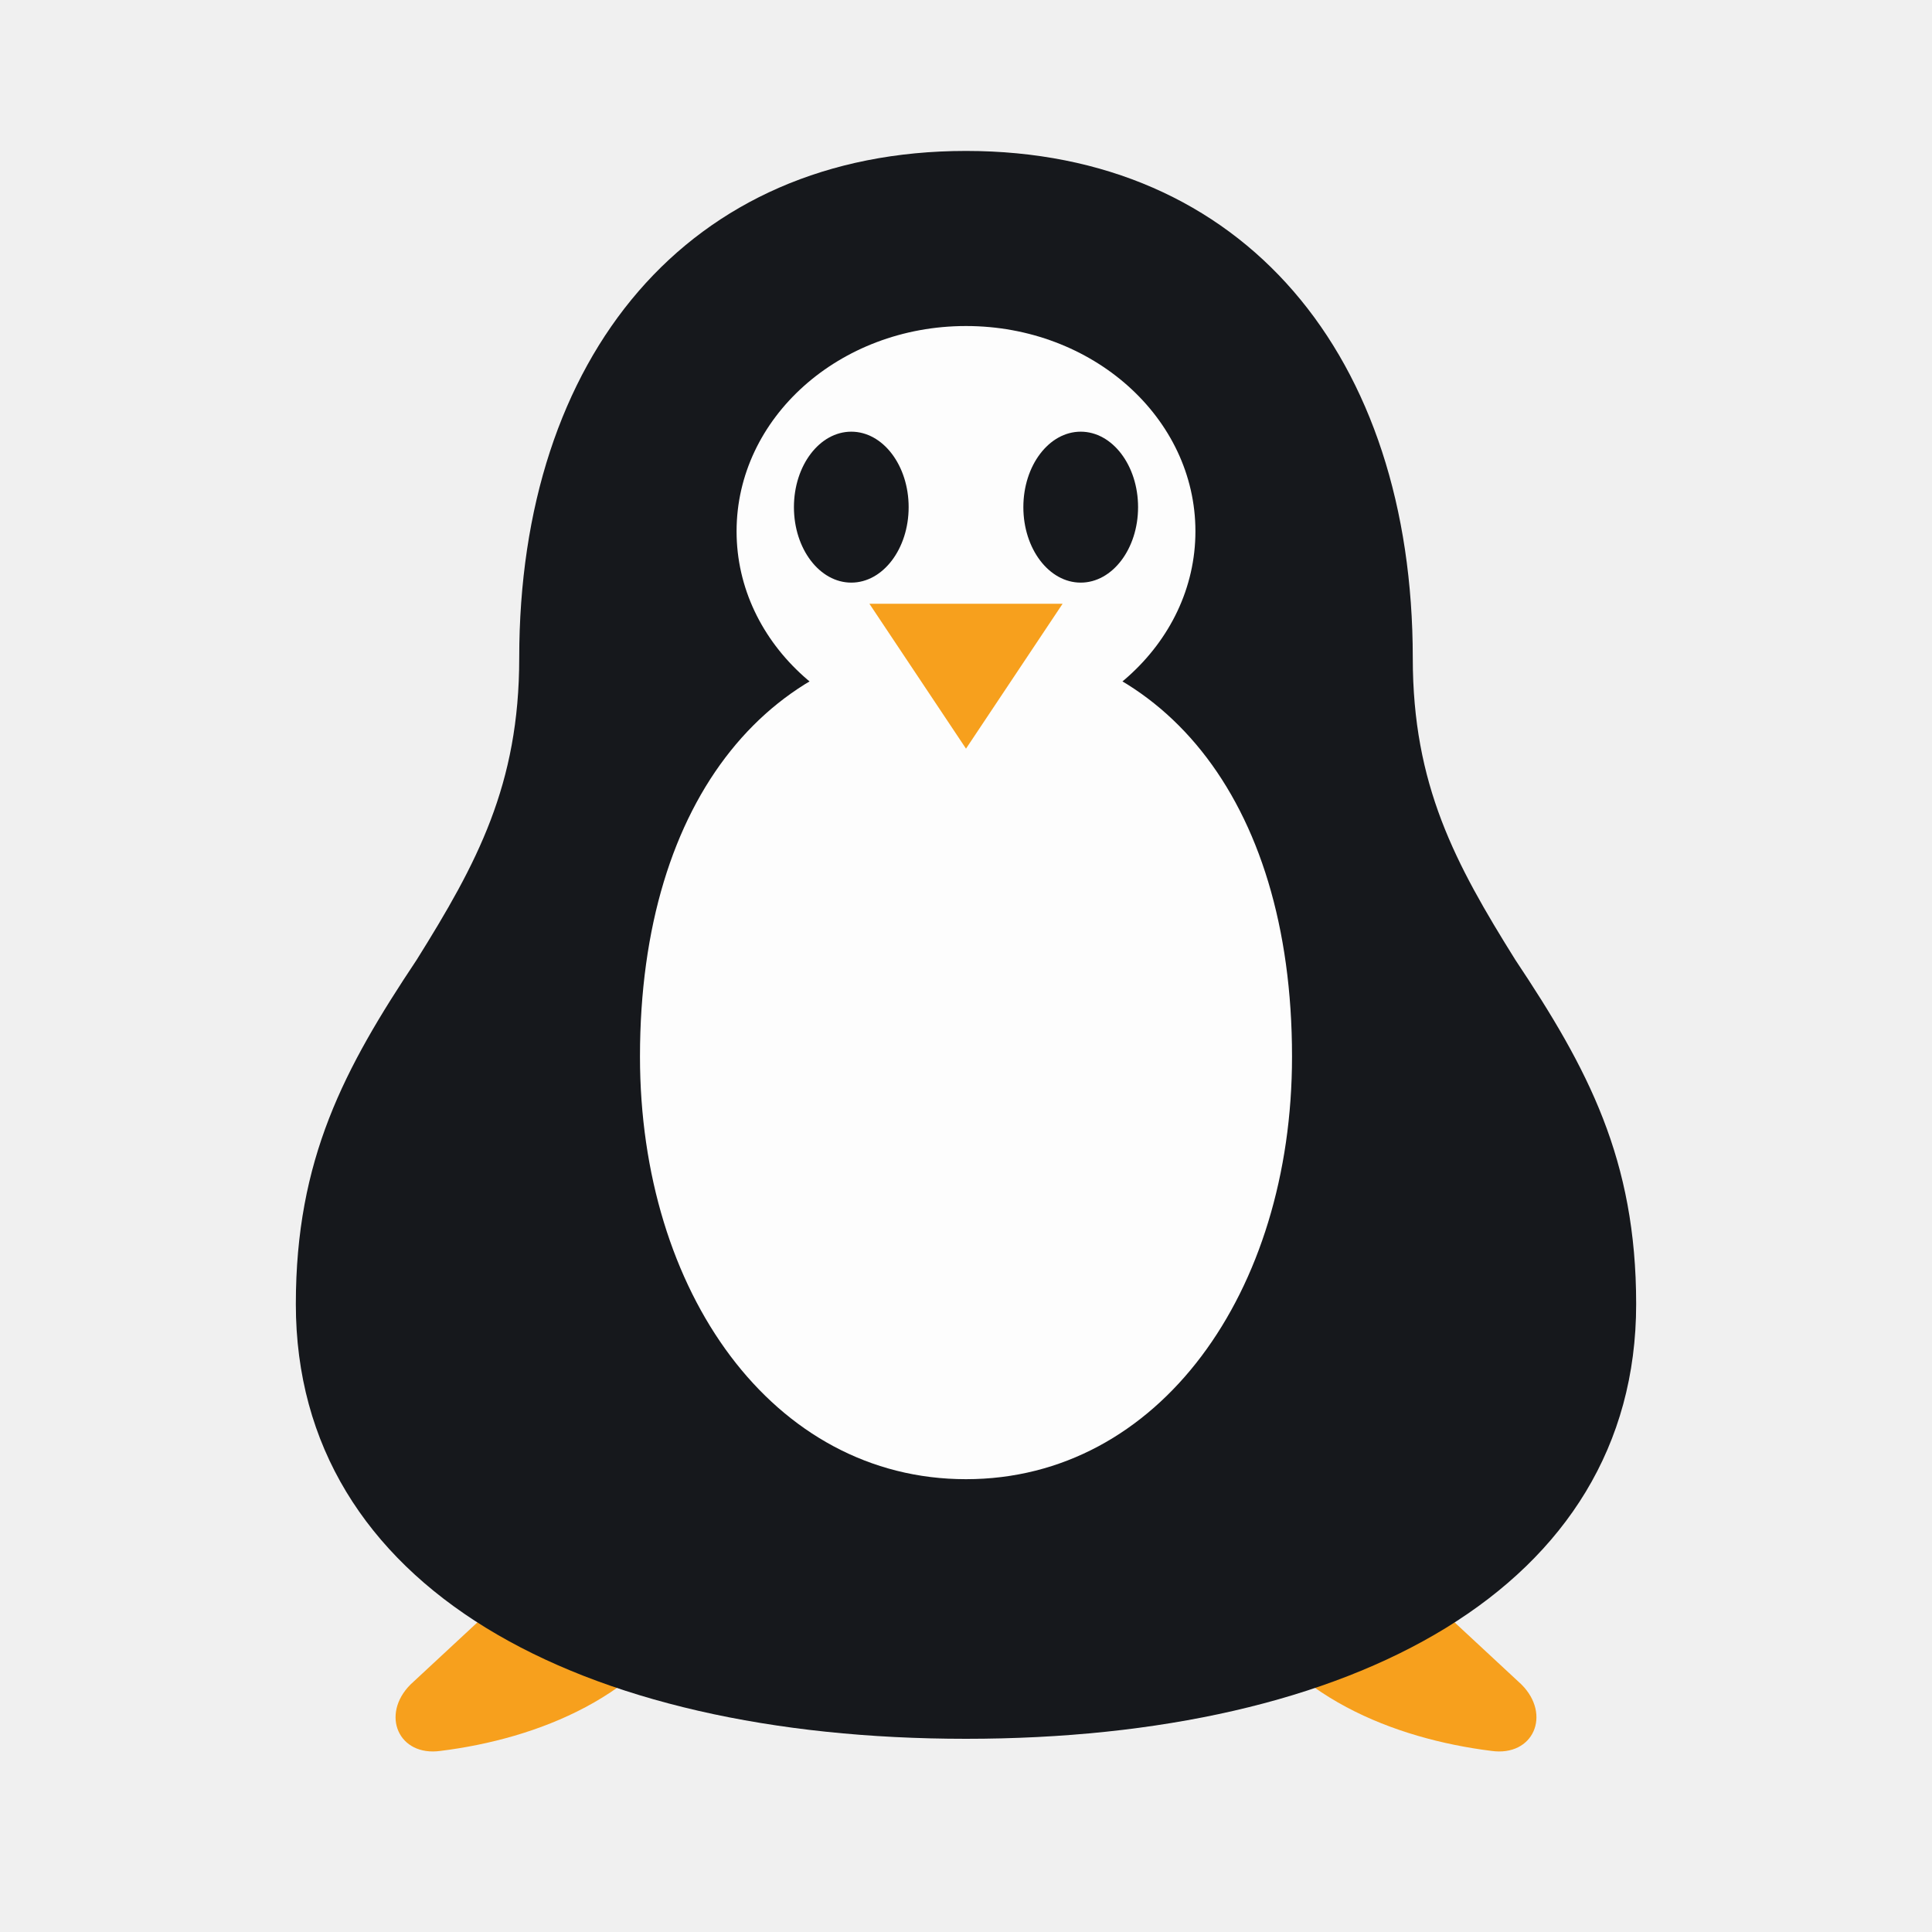
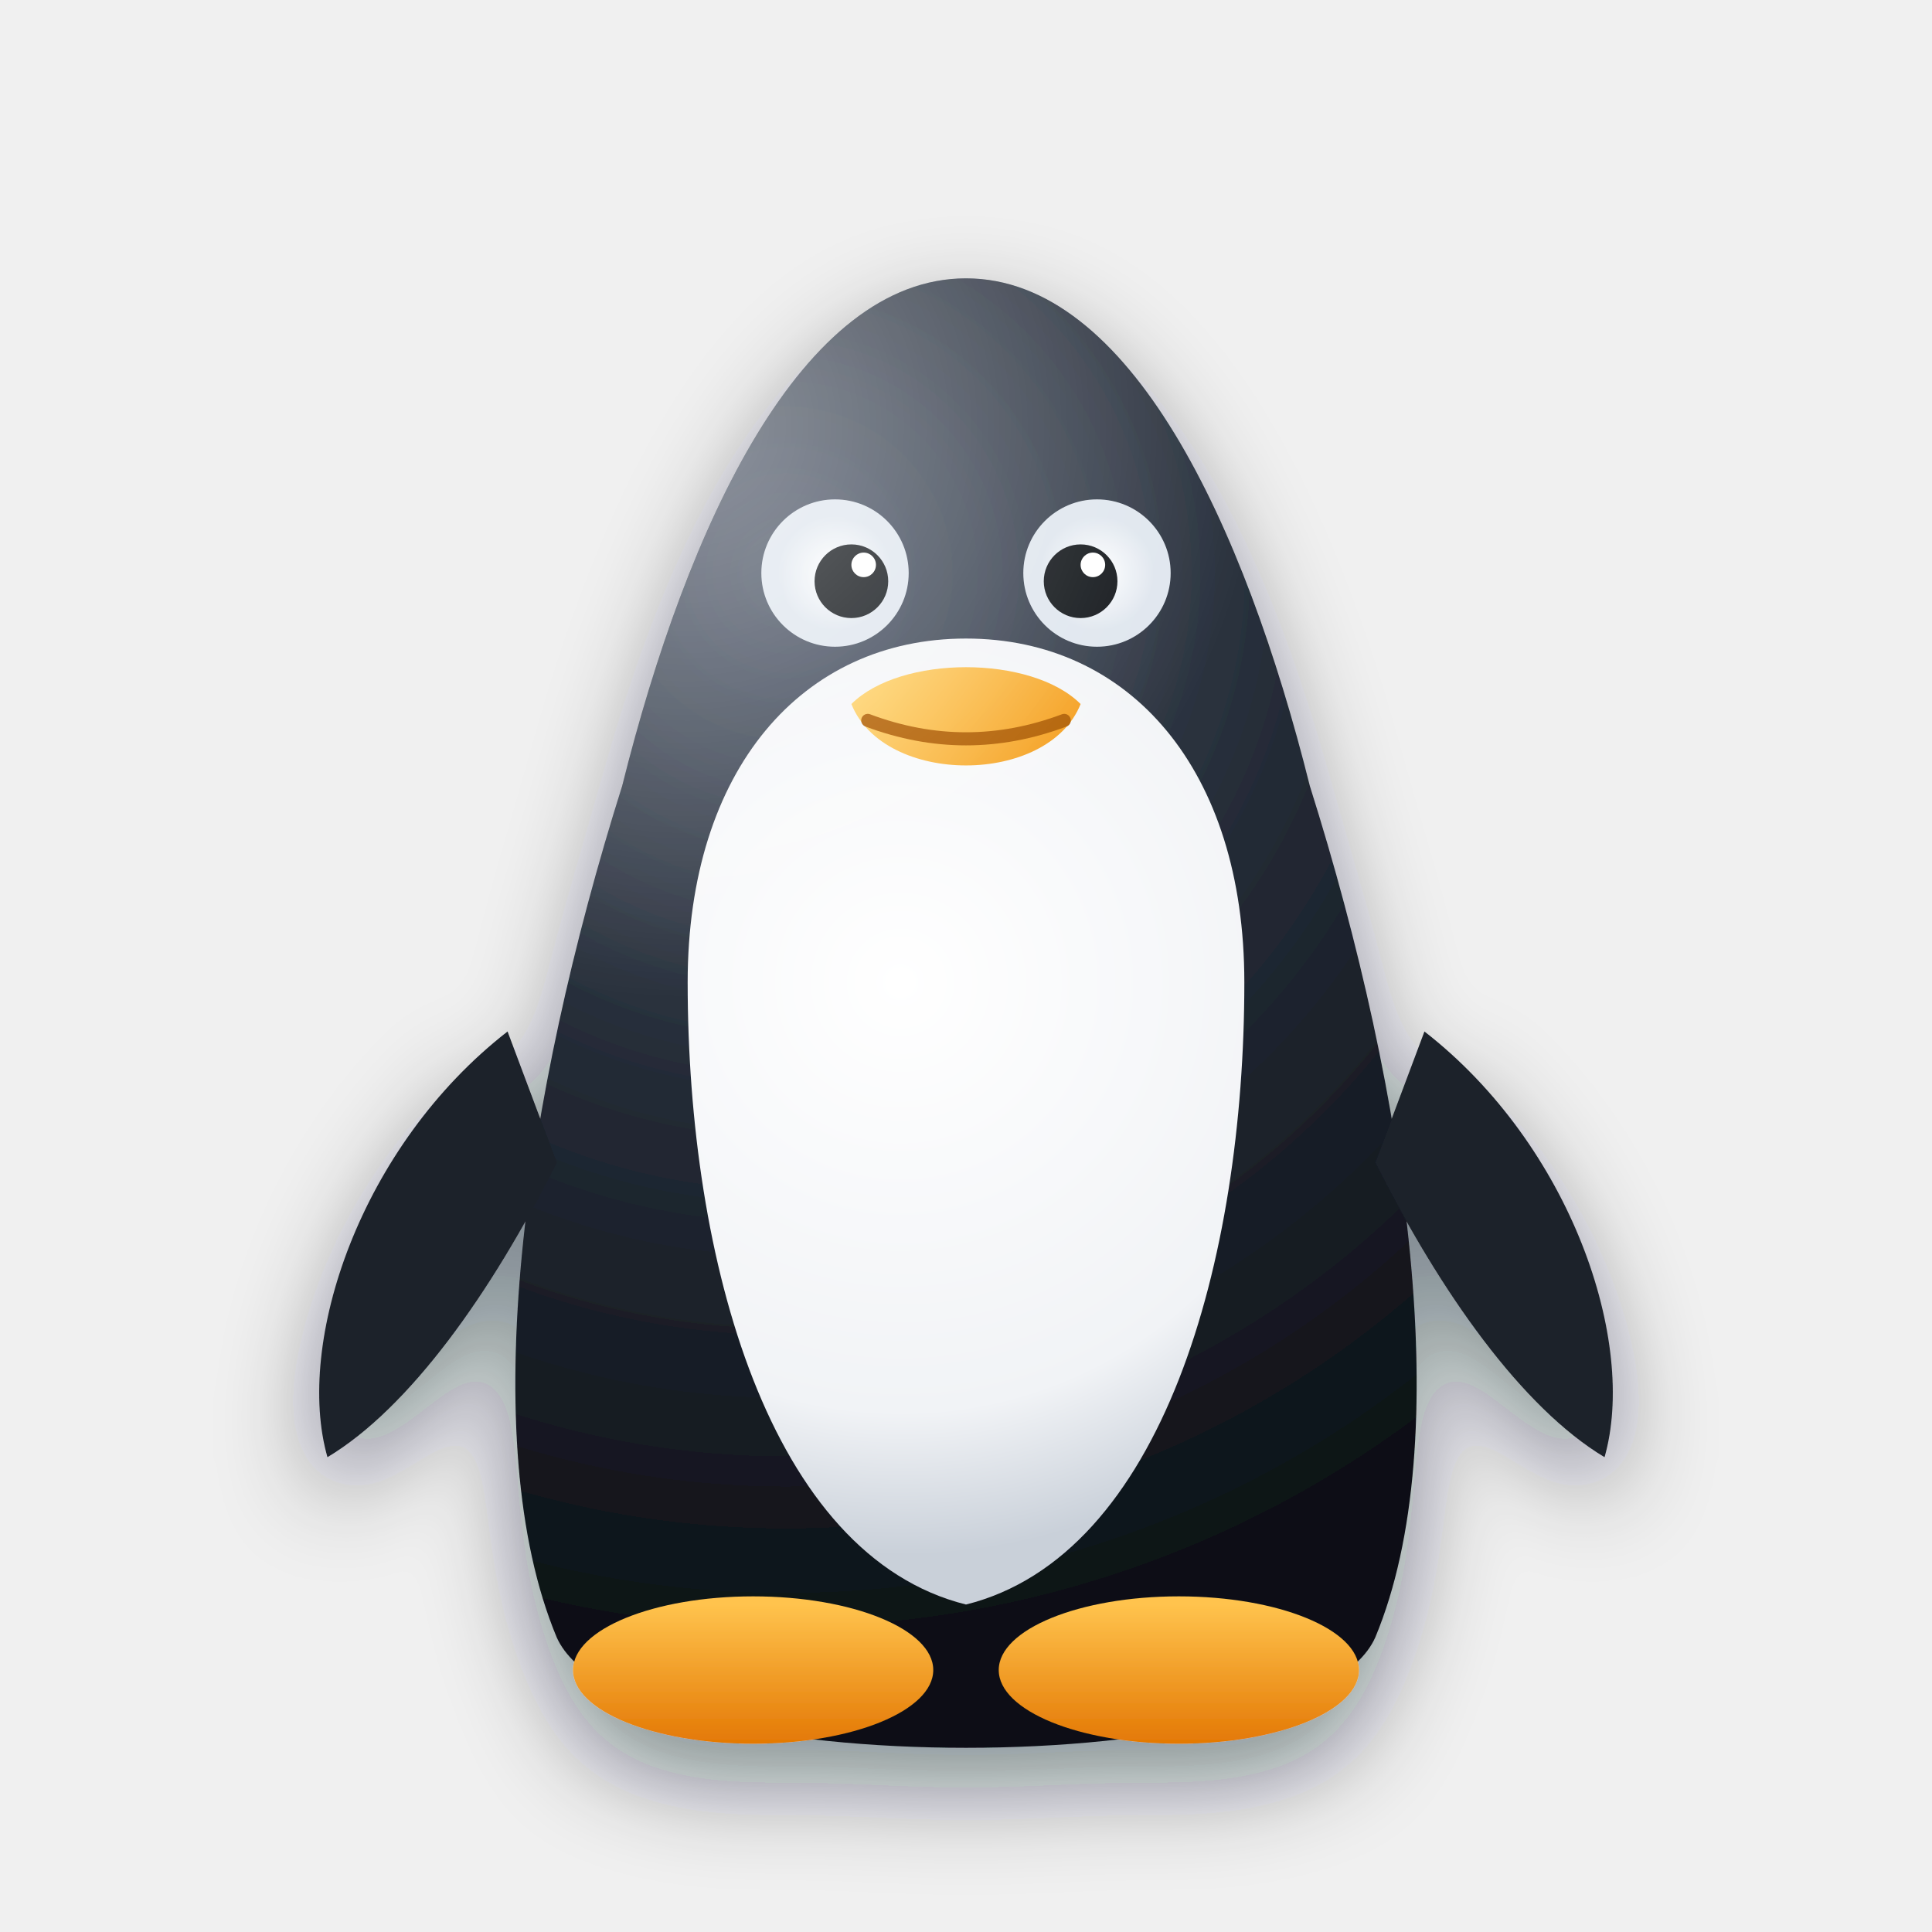
- <svg xmlns="http://www.w3.org/2000/svg" viewBox="0 0 32 32" width="32" height="32">
-   <path d="M11.5 26.5c-.8 1.6-2.6 2.3-4.2 2.5-.7.1-1-.6-.5-1.1l2.8-2.6z" fill="#f7a01d" />
-   <path d="M20.5 26.5c.8 1.6 2.6 2.3 4.2 2.5.7.1 1-.6.5-1.1l-2.8-2.6z" fill="#f7a01d" />
-   <path d="M16 2.5c-4.6 0-7.4 3.4-7.4 8.4 0 2.1-.7 3.4-1.7 5C5.7 17.7 4.9 19.2 4.9 21.6 4.9 26.3 9.6 28.8 16 28.8s11.1-2.5 11.1-7.2c0-2.4-.8-3.9-2-5.7-1-1.6-1.7-2.9-1.7-5 0-5-2.8-8.4-7.4-8.4z" fill="#16181c" />
-   <path d="M16 10.6c-3.2 0-5.4 2.6-5.4 6.9 0 3.9 2.2 7 5.4 7s5.4-3.1 5.4-7c0-4.3-2.2-6.9-5.4-6.9z" fill="#fdfdfd" />
-   <ellipse cx="16" cy="8.8" rx="3.8" ry="3.4" fill="#fdfdfd" />
-   <ellipse cx="14.1" cy="8.4" rx="0.95" ry="1.25" fill="#16181c" />
-   <ellipse cx="17.9" cy="8.4" rx="0.95" ry="1.25" fill="#16181c" />
-   <path d="M14.4 10h3.2L16 12.4z" fill="#f7a01d" />
+ <svg xmlns="http://www.w3.org/2000/svg" width="236" height="236" viewBox="0 0 236 236" fill="none">
+   <defs>
+     <radialGradient id="pg_body" cx="96" cy="70" r="130" gradientUnits="userSpaceOnUse">
+       <stop offset="0" stop-color="#4b5566" />
+       <stop offset="0.5" stop-color="#232a35" />
+       <stop offset="1" stop-color="#0d1117" />
+     </radialGradient>
+     <radialGradient id="pg_belly" cx="110" cy="120" r="70" gradientUnits="userSpaceOnUse">
+       <stop offset="0" stop-color="#ffffff" />
+       <stop offset="0.75" stop-color="#f1f3f6" />
+       <stop offset="1" stop-color="#c9d0d9" />
+     </radialGradient>
+     <linearGradient id="pg_beak" x1="104" y1="84" x2="132" y2="104" gradientUnits="userSpaceOnUse">
+       <stop offset="0" stop-color="#ffd36a" />
+       <stop offset="1" stop-color="#f08a00" />
+     </linearGradient>
+     <linearGradient id="pg_foot" x1="0" y1="196" x2="0" y2="214" gradientUnits="userSpaceOnUse">
+       <stop offset="0" stop-color="#ffc34d" />
+       <stop offset="1" stop-color="#e27400" />
+     </linearGradient>
+     <radialGradient id="pg_eye" cx="0" cy="0" r="7" gradientUnits="userSpaceOnUse">
+       <stop offset="0" stop-color="#ffffff" />
+       <stop offset="1" stop-color="#dfe6ee" />
+     </radialGradient>
+     <radialGradient id="pg_bloom" cx="84" cy="52" r="70" gradientUnits="userSpaceOnUse">
+       <stop offset="0" stop-color="white" stop-opacity="0.4" />
+       <stop offset="1" stop-color="white" stop-opacity="0" />
+     </radialGradient>
+     <filter id="pgshadow" x="-20" y="-20" width="276" height="276" filterUnits="userSpaceOnUse" color-interpolation-filters="sRGB">
+       <feDropShadow dx="0" dy="5" stdDeviation="6" flood-color="#0d1424" flood-opacity="0.45" />
+     </filter>
+     <clipPath id="pgclip">
+       <path d="M68 200c-10-24-4-66 8-104C84 64 98 34 118 34s34 30 42 62c12 38 18 80 8 104c-8 18-92 18-100 0z" />
+     </clipPath>
+   </defs>
+   <g filter="url(#pgshadow)">
+     <path d="M68 200c-10-24-4-66 8-104C84 64 98 34 118 34s34 30 42 62c12 38 18 80 8 104c-8 18-92 18-100 0z" fill="url(#pg_body)" />
+     <path d="M62 126c-18 14-26 38-22 52 10-6 20-20 28-36z" fill="#1a2029" />
+     <path d="M174 126c18 14 26 38 22 52-10-6-20-20-28-36z" fill="#1a2029" />
+     <path d="M84 120c0-26 14-42 34-42s34 16 34 42c0 34-10 70-34 76c-24-6-34-42-34-76z" fill="url(#pg_belly)" />
+     <ellipse cx="92" cy="204" rx="22" ry="9" fill="url(#pg_foot)" />
+     <ellipse cx="144" cy="204" rx="22" ry="9" fill="url(#pg_foot)" />
+   </g>
+   <g transform="translate(102 70)">
+     <circle r="9" fill="url(#pg_eye)" />
+     <circle cx="2" cy="1" r="4.5" fill="#101418" />
+     <circle cx="3.5" cy="-1" r="1.5" fill="#fff" />
+   </g>
+   <g transform="translate(134 70)">
+     <circle r="9" fill="url(#pg_eye)" />
+     <circle cx="-2" cy="1" r="4.5" fill="#101418" />
+     <circle cx="-0.5" cy="-1" r="1.5" fill="#fff" />
+   </g>
+   <path d="M104 86c6-6 22-6 28 0-4 10-24 10-28 0z" fill="url(#pg_beak)" />
+   <path d="M106 88c8 3 16 3 24 0" stroke="#b25f00" stroke-width="1.6" stroke-linecap="round" />
+   <g clip-path="url(#pgclip)">
+     <circle cx="96" cy="60" r="70" fill="url(#pg_bloom)" />
+   </g>
</svg>
